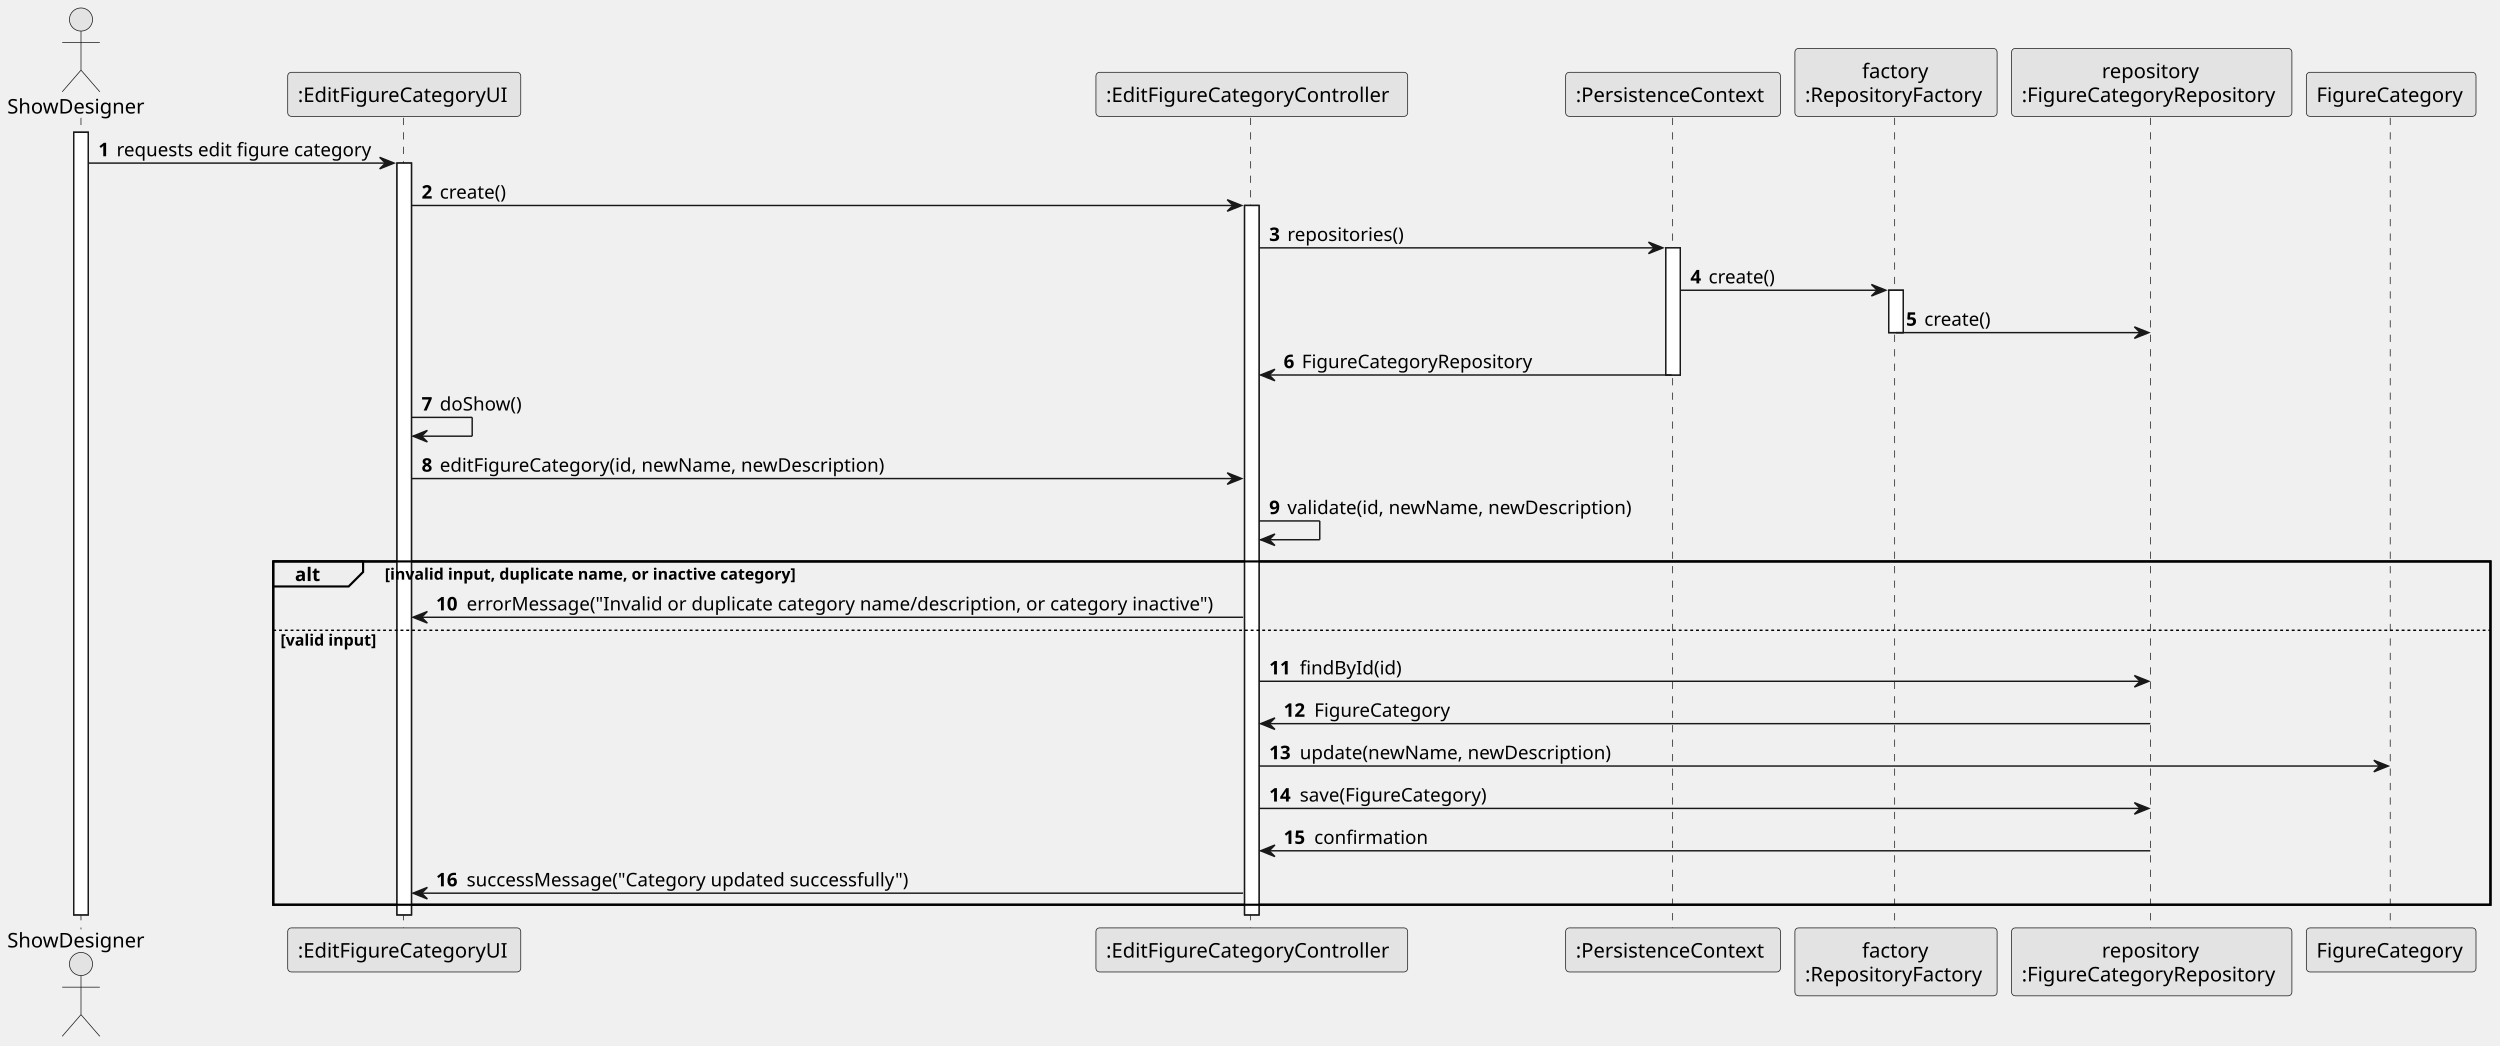
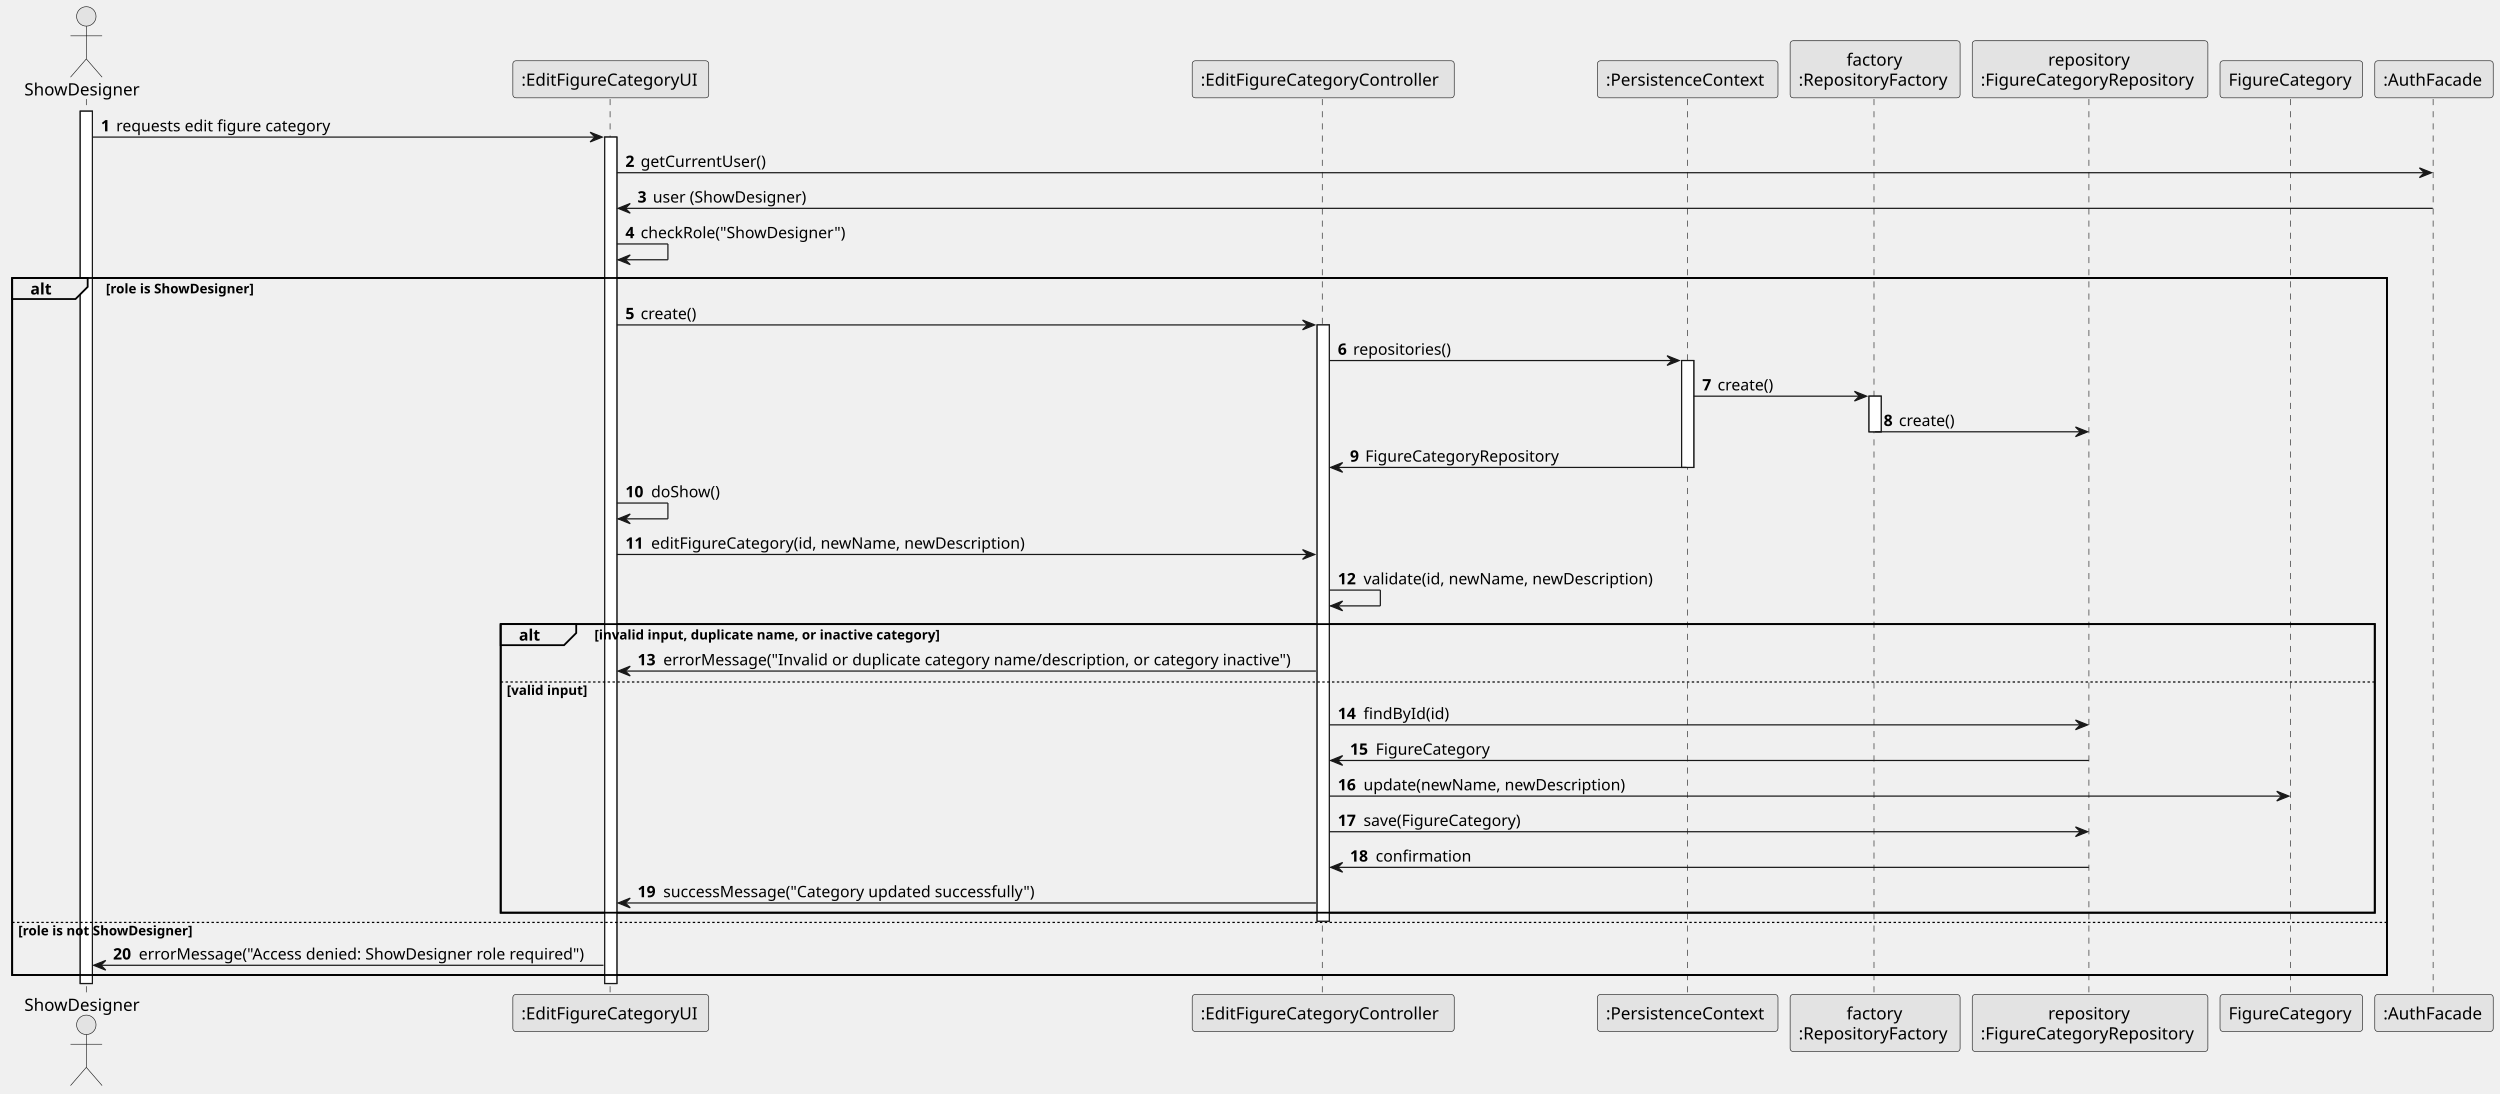
- <svg xmlns="http://www.w3.org/2000/svg" contentStyleType="text/css" height="723px" preserveAspectRatio="none" style="width:1729px;height:723px;background:#FFFFFF;" version="1.1" viewBox="0 0 1729 723" width="1729px" zoomAndPan="magnify">
+ <svg xmlns="http://www.w3.org/2000/svg" contentStyleType="text/css" height="900px" preserveAspectRatio="none" style="width:2057px;height:900px;background:#FFFFFF;" version="1.1" viewBox="0 0 2057 900" width="2057px" zoomAndPan="magnify">
  <defs />
  <g>
-     <rect fill="#FFFFFF" height="541.234" style="stroke:#181818;stroke-width:1.0;" width="10" x="51.016" y="91.488" />
-     <rect fill="#FFFFFF" height="519.924" style="stroke:#181818;stroke-width:1.0;" width="10" x="274.566" y="112.799" />
-     <rect fill="#FFFFFF" height="490.613" style="stroke:#181818;stroke-width:1.0;" width="10" x="860.75" y="142.109" />
-     <rect fill="#FFFFFF" height="87.932" style="stroke:#181818;stroke-width:1.0;" width="10" x="1152.078" y="171.42" />
-     <rect fill="#FFFFFF" height="29.311" style="stroke:#181818;stroke-width:1.0;" width="10" x="1306.272" y="200.731" />
-     <rect fill="none" height="237.44" style="stroke:#000000;stroke-width:1.5;" width="1533.419" x="188.981" y="388.283" />
-     <line style="stroke:#181818;stroke-width:0.5;stroke-dasharray:5.0,5.0;" x1="56" x2="56" y1="81.488" y2="642.723" />
-     <line style="stroke:#181818;stroke-width:0.5;stroke-dasharray:5.0,5.0;" x1="278.981" x2="278.981" y1="81.488" y2="642.723" />
-     <line style="stroke:#181818;stroke-width:0.5;stroke-dasharray:5.0,5.0;" x1="864.95" x2="864.95" y1="81.488" y2="642.723" />
-     <line style="stroke:#181818;stroke-width:0.5;stroke-dasharray:5.0,5.0;" x1="1156.806" x2="1156.806" y1="81.488" y2="642.723" />
-     <line style="stroke:#181818;stroke-width:0.5;stroke-dasharray:5.0,5.0;" x1="1310.351" x2="1310.351" y1="81.488" y2="642.723" />
-     <line style="stroke:#181818;stroke-width:0.5;stroke-dasharray:5.0,5.0;" x1="1487.193" x2="1487.193" y1="81.488" y2="642.723" />
-     <line style="stroke:#181818;stroke-width:0.5;stroke-dasharray:5.0,5.0;" x1="1653.074" x2="1653.074" y1="81.488" y2="642.723" />
-     <text fill="#000000" font-family="sans-serif" font-size="14" lengthAdjust="spacing" textLength="96.031" x="5" y="78.535">ShowDesigner</text>
-     <ellipse cx="56.016" cy="13.5" fill="#E3E3E3" rx="8" ry="8" style="stroke:#181818;stroke-width:0.5;" />
-     <path d="M56.016,21.5 L56.016,48.5 M43.016,29.5 L69.016,29.5 M56.016,48.5 L43.016,63.5 M56.016,48.5 L69.016,63.5 " fill="none" style="stroke:#181818;stroke-width:0.5;" />
-     <text fill="#000000" font-family="sans-serif" font-size="14" lengthAdjust="spacing" textLength="96.031" x="5" y="655.258">ShowDesigner</text>
-     <ellipse cx="56.016" cy="666.711" fill="#E3E3E3" rx="8" ry="8" style="stroke:#181818;stroke-width:0.5;" />
-     <path d="M56.016,674.711 L56.016,701.711 M43.016,682.711 L69.016,682.711 M56.016,701.711 L43.016,716.711 M56.016,701.711 L69.016,716.711 " fill="none" style="stroke:#181818;stroke-width:0.5;" />
-     <rect fill="#E3E3E3" height="30.488" rx="2.5" ry="2.5" style="stroke:#181818;stroke-width:0.5;" width="161.171" x="198.981" y="50" />
-     <text fill="#000000" font-family="sans-serif" font-size="14" lengthAdjust="spacing" textLength="147.171" x="205.981" y="70.535">:EditFigureCategoryUI</text>
-     <rect fill="#E3E3E3" height="30.488" rx="2.5" ry="2.5" style="stroke:#181818;stroke-width:0.5;" width="161.171" x="198.981" y="641.723" />
-     <text fill="#000000" font-family="sans-serif" font-size="14" lengthAdjust="spacing" textLength="147.171" x="205.981" y="662.258">:EditFigureCategoryUI</text>
-     <rect fill="#E3E3E3" height="30.488" rx="2.5" ry="2.5" style="stroke:#181818;stroke-width:0.5;" width="215.599" x="757.95" y="50" />
-     <text fill="#000000" font-family="sans-serif" font-size="14" lengthAdjust="spacing" textLength="201.599" x="764.95" y="70.535">:EditFigureCategoryController</text>
-     <rect fill="#E3E3E3" height="30.488" rx="2.5" ry="2.5" style="stroke:#181818;stroke-width:0.5;" width="215.599" x="757.95" y="641.723" />
-     <text fill="#000000" font-family="sans-serif" font-size="14" lengthAdjust="spacing" textLength="201.599" x="764.95" y="662.258">:EditFigureCategoryController</text>
-     <rect fill="#E3E3E3" height="30.488" rx="2.5" ry="2.5" style="stroke:#181818;stroke-width:0.5;" width="148.545" x="1082.806" y="50" />
-     <text fill="#000000" font-family="sans-serif" font-size="14" lengthAdjust="spacing" textLength="134.545" x="1089.806" y="70.535">:PersistenceContext</text>
-     <rect fill="#E3E3E3" height="30.488" rx="2.5" ry="2.5" style="stroke:#181818;stroke-width:0.5;" width="148.545" x="1082.806" y="641.723" />
-     <text fill="#000000" font-family="sans-serif" font-size="14" lengthAdjust="spacing" textLength="134.545" x="1089.806" y="662.258">:PersistenceContext</text>
-     <rect fill="#E3E3E3" height="46.977" rx="2.5" ry="2.5" style="stroke:#181818;stroke-width:0.5;" width="139.843" x="1241.351" y="33.512" />
-     <text fill="#000000" font-family="sans-serif" font-size="14" lengthAdjust="spacing" textLength="46.929" x="1287.808" y="54.047">factory</text>
-     <text fill="#000000" font-family="sans-serif" font-size="14" lengthAdjust="spacing" textLength="125.843" x="1248.351" y="70.535">:RepositoryFactory</text>
-     <rect fill="#E3E3E3" height="46.977" rx="2.5" ry="2.5" style="stroke:#181818;stroke-width:0.5;" width="139.843" x="1241.351" y="641.723" />
-     <text fill="#000000" font-family="sans-serif" font-size="14" lengthAdjust="spacing" textLength="46.929" x="1287.808" y="662.258">factory</text>
-     <text fill="#000000" font-family="sans-serif" font-size="14" lengthAdjust="spacing" textLength="125.843" x="1248.351" y="678.746">:RepositoryFactory</text>
-     <rect fill="#E3E3E3" height="46.977" rx="2.5" ry="2.5" style="stroke:#181818;stroke-width:0.5;" width="193.881" x="1391.193" y="33.512" />
-     <text fill="#000000" font-family="sans-serif" font-size="14" lengthAdjust="spacing" textLength="69.002" x="1453.633" y="54.047">repository</text>
-     <text fill="#000000" font-family="sans-serif" font-size="14" lengthAdjust="spacing" textLength="179.881" x="1398.193" y="70.535">:FigureCategoryRepository</text>
-     <rect fill="#E3E3E3" height="46.977" rx="2.5" ry="2.5" style="stroke:#181818;stroke-width:0.5;" width="193.881" x="1391.193" y="641.723" />
-     <text fill="#000000" font-family="sans-serif" font-size="14" lengthAdjust="spacing" textLength="69.002" x="1453.633" y="662.258">repository</text>
-     <text fill="#000000" font-family="sans-serif" font-size="14" lengthAdjust="spacing" textLength="179.881" x="1398.193" y="678.746">:FigureCategoryRepository</text>
-     <rect fill="#E3E3E3" height="30.488" rx="2.5" ry="2.5" style="stroke:#181818;stroke-width:0.5;" width="117.325" x="1595.074" y="50" />
-     <text fill="#000000" font-family="sans-serif" font-size="14" lengthAdjust="spacing" textLength="103.325" x="1602.074" y="70.535">FigureCategory</text>
-     <rect fill="#E3E3E3" height="30.488" rx="2.5" ry="2.5" style="stroke:#181818;stroke-width:0.5;" width="117.325" x="1595.074" y="641.723" />
-     <text fill="#000000" font-family="sans-serif" font-size="14" lengthAdjust="spacing" textLength="103.325" x="1602.074" y="662.258">FigureCategory</text>
-     <rect fill="#FFFFFF" height="541.234" style="stroke:#181818;stroke-width:1.0;" width="10" x="51.016" y="91.488" />
-     <rect fill="#FFFFFF" height="519.924" style="stroke:#181818;stroke-width:1.0;" width="10" x="274.566" y="112.799" />
-     <rect fill="#FFFFFF" height="490.613" style="stroke:#181818;stroke-width:1.0;" width="10" x="860.75" y="142.109" />
-     <rect fill="#FFFFFF" height="87.932" style="stroke:#181818;stroke-width:1.0;" width="10" x="1152.078" y="171.42" />
-     <rect fill="#FFFFFF" height="29.311" style="stroke:#181818;stroke-width:1.0;" width="10" x="1306.272" y="200.731" />
-     <polygon fill="#181818" points="262.566,108.799,272.566,112.799,262.566,116.799,266.566,112.799" style="stroke:#181818;stroke-width:1.0;" />
-     <line style="stroke:#181818;stroke-width:1.0;" x1="61.016" x2="268.566" y1="112.799" y2="112.799" />
-     <text fill="#000000" font-family="sans-serif" font-size="13" font-weight="bold" lengthAdjust="spacing" textLength="8.576" x="68.016" y="108.057">1</text>
-     <text fill="#000000" font-family="sans-serif" font-size="13" lengthAdjust="spacing" textLength="181.975" x="80.591" y="108.057">requests edit figure category</text>
-     <polygon fill="#181818" points="848.75,138.109,858.75,142.109,848.75,146.109,852.75,142.109" style="stroke:#181818;stroke-width:1.0;" />
-     <line style="stroke:#181818;stroke-width:1.0;" x1="284.566" x2="854.75" y1="142.109" y2="142.109" />
-     <text fill="#000000" font-family="sans-serif" font-size="13" font-weight="bold" lengthAdjust="spacing" textLength="8.576" x="291.566" y="137.367">2</text>
-     <text fill="#000000" font-family="sans-serif" font-size="13" lengthAdjust="spacing" textLength="46.96" x="304.142" y="137.367">create()</text>
-     <polygon fill="#181818" points="1140.078,167.42,1150.078,171.42,1140.078,175.42,1144.078,171.42" style="stroke:#181818;stroke-width:1.0;" />
-     <line style="stroke:#181818;stroke-width:1.0;" x1="870.75" x2="1146.078" y1="171.42" y2="171.42" />
-     <text fill="#000000" font-family="sans-serif" font-size="13" font-weight="bold" lengthAdjust="spacing" textLength="8.576" x="877.75" y="166.678">3</text>
-     <text fill="#000000" font-family="sans-serif" font-size="13" lengthAdjust="spacing" textLength="83.364" x="890.325" y="166.678">repositories()</text>
-     <polygon fill="#181818" points="1294.272,196.731,1304.272,200.731,1294.272,204.731,1298.272,200.731" style="stroke:#181818;stroke-width:1.0;" />
-     <line style="stroke:#181818;stroke-width:1.0;" x1="1162.078" x2="1300.272" y1="200.731" y2="200.731" />
-     <text fill="#000000" font-family="sans-serif" font-size="13" font-weight="bold" lengthAdjust="spacing" textLength="8.576" x="1169.078" y="195.988">4</text>
-     <text fill="#000000" font-family="sans-serif" font-size="13" lengthAdjust="spacing" textLength="46.96" x="1181.654" y="195.988">create()</text>
-     <polygon fill="#181818" points="1476.134,226.041,1486.134,230.041,1476.134,234.041,1480.134,230.041" style="stroke:#181818;stroke-width:1.0;" />
-     <line style="stroke:#181818;stroke-width:1.0;" x1="1311.272" x2="1482.134" y1="230.041" y2="230.041" />
-     <text fill="#000000" font-family="sans-serif" font-size="13" font-weight="bold" lengthAdjust="spacing" textLength="8.576" x="1318.272" y="225.299">5</text>
-     <text fill="#000000" font-family="sans-serif" font-size="13" lengthAdjust="spacing" textLength="46.96" x="1330.848" y="225.299">create()</text>
-     <polygon fill="#181818" points="881.75,255.352,871.75,259.352,881.75,263.352,877.75,259.352" style="stroke:#181818;stroke-width:1.0;" />
-     <line style="stroke:#181818;stroke-width:1.0;" x1="875.75" x2="1156.078" y1="259.352" y2="259.352" />
-     <text fill="#000000" font-family="sans-serif" font-size="13" font-weight="bold" lengthAdjust="spacing" textLength="8.576" x="887.75" y="254.609">6</text>
-     <text fill="#000000" font-family="sans-serif" font-size="13" lengthAdjust="spacing" textLength="162.919" x="900.325" y="254.609">FigureCategoryRepository</text>
-     <line style="stroke:#181818;stroke-width:1.0;" x1="284.566" x2="326.566" y1="288.662" y2="288.662" />
-     <line style="stroke:#181818;stroke-width:1.0;" x1="326.566" x2="326.566" y1="288.662" y2="301.662" />
-     <line style="stroke:#181818;stroke-width:1.0;" x1="285.566" x2="326.566" y1="301.662" y2="301.662" />
-     <polygon fill="#181818" points="295.566,297.662,285.566,301.662,295.566,305.662,291.566,301.662" style="stroke:#181818;stroke-width:1.0;" />
-     <text fill="#000000" font-family="sans-serif" font-size="13" font-weight="bold" lengthAdjust="spacing" textLength="8.576" x="291.566" y="283.92">7</text>
-     <text fill="#000000" font-family="sans-serif" font-size="13" lengthAdjust="spacing" textLength="57.694" x="304.142" y="283.92">doShow()</text>
-     <polygon fill="#181818" points="848.75,326.973,858.75,330.973,848.75,334.973,852.75,330.973" style="stroke:#181818;stroke-width:1.0;" />
-     <line style="stroke:#181818;stroke-width:1.0;" x1="284.566" x2="854.75" y1="330.973" y2="330.973" />
-     <text fill="#000000" font-family="sans-serif" font-size="13" font-weight="bold" lengthAdjust="spacing" textLength="8.576" x="291.566" y="326.231">8</text>
-     <text fill="#000000" font-family="sans-serif" font-size="13" lengthAdjust="spacing" textLength="315.853" x="304.142" y="326.231">editFigureCategory(id, newName, newDescription)</text>
-     <line style="stroke:#181818;stroke-width:1.0;" x1="870.75" x2="912.75" y1="360.283" y2="360.283" />
-     <line style="stroke:#181818;stroke-width:1.0;" x1="912.75" x2="912.75" y1="360.283" y2="373.283" />
-     <line style="stroke:#181818;stroke-width:1.0;" x1="871.75" x2="912.75" y1="373.283" y2="373.283" />
-     <polygon fill="#181818" points="881.75,369.283,871.75,373.283,881.75,377.283,877.75,373.283" style="stroke:#181818;stroke-width:1.0;" />
-     <text fill="#000000" font-family="sans-serif" font-size="13" font-weight="bold" lengthAdjust="spacing" textLength="8.576" x="877.75" y="355.541">9</text>
-     <text fill="#000000" font-family="sans-serif" font-size="13" lengthAdjust="spacing" textLength="244.753" x="890.325" y="355.541">validate(id, newName, newDescription)</text>
-     <path d="M188.981,388.283 L251.119,388.283 L251.119,395.594 L241.119,405.594 L188.981,405.594 L188.981,388.283 " fill="#EEEEEE" style="stroke:#000000;stroke-width:1.5;" />
-     <rect fill="none" height="237.44" style="stroke:#000000;stroke-width:1.5;" width="1533.419" x="188.981" y="388.283" />
-     <text fill="#000000" font-family="sans-serif" font-size="13" font-weight="bold" lengthAdjust="spacing" textLength="17.139" x="203.981" y="401.852">alt</text>
-     <text fill="#000000" font-family="sans-serif" font-size="11" font-weight="bold" lengthAdjust="spacing" textLength="291.409" x="266.119" y="400.918">[invalid input, duplicate name, or inactive category]</text>
-     <polygon fill="#181818" points="295.566,422.904,285.566,426.904,295.566,430.904,291.566,426.904" style="stroke:#181818;stroke-width:1.0;" />
-     <line style="stroke:#181818;stroke-width:1.0;" x1="289.566" x2="859.75" y1="426.904" y2="426.904" />
-     <text fill="#000000" font-family="sans-serif" font-size="13" font-weight="bold" lengthAdjust="spacing" textLength="17.151" x="301.566" y="422.162">10</text>
-     <text fill="#000000" font-family="sans-serif" font-size="13" lengthAdjust="spacing" textLength="531.032" x="322.717" y="422.162">errorMessage("Invalid or duplicate category name/description, or category inactive")</text>
-     <line style="stroke:#000000;stroke-width:1.0;stroke-dasharray:2.0,2.0;" x1="188.981" x2="1722.399" y1="435.904" y2="435.904" />
-     <text fill="#000000" font-family="sans-serif" font-size="11" font-weight="bold" lengthAdjust="spacing" textLength="68.986" x="193.981" y="446.539">[valid input]</text>
-     <polygon fill="#181818" points="1476.134,467.17,1486.134,471.17,1476.134,475.17,1480.134,471.17" style="stroke:#181818;stroke-width:1.0;" />
-     <line style="stroke:#181818;stroke-width:1.0;" x1="870.75" x2="1482.134" y1="471.17" y2="471.17" />
-     <text fill="#000000" font-family="sans-serif" font-size="13" font-weight="bold" lengthAdjust="spacing" textLength="17.151" x="877.75" y="466.428">11</text>
-     <text fill="#000000" font-family="sans-serif" font-size="13" lengthAdjust="spacing" textLength="71.379" x="898.901" y="466.428">findById(id)</text>
-     <polygon fill="#181818" points="881.75,496.481,871.75,500.481,881.75,504.481,877.75,500.481" style="stroke:#181818;stroke-width:1.0;" />
-     <line style="stroke:#181818;stroke-width:1.0;" x1="875.75" x2="1487.134" y1="500.481" y2="500.481" />
-     <text fill="#000000" font-family="sans-serif" font-size="13" font-weight="bold" lengthAdjust="spacing" textLength="17.151" x="887.75" y="495.738">12</text>
-     <text fill="#000000" font-family="sans-serif" font-size="13" lengthAdjust="spacing" textLength="95.945" x="908.901" y="495.738">FigureCategory</text>
-     <polygon fill="#181818" points="1641.737,525.791,1651.737,529.791,1641.737,533.791,1645.737,529.791" style="stroke:#181818;stroke-width:1.0;" />
-     <line style="stroke:#181818;stroke-width:1.0;" x1="870.75" x2="1647.737" y1="529.791" y2="529.791" />
-     <text fill="#000000" font-family="sans-serif" font-size="13" font-weight="bold" lengthAdjust="spacing" textLength="17.151" x="877.75" y="525.049">13</text>
-     <text fill="#000000" font-family="sans-serif" font-size="13" lengthAdjust="spacing" textLength="219.413" x="898.901" y="525.049">update(newName, newDescription)</text>
-     <polygon fill="#181818" points="1476.134,555.102,1486.134,559.102,1476.134,563.102,1480.134,559.102" style="stroke:#181818;stroke-width:1.0;" />
-     <line style="stroke:#181818;stroke-width:1.0;" x1="870.75" x2="1482.134" y1="559.102" y2="559.102" />
-     <text fill="#000000" font-family="sans-serif" font-size="13" font-weight="bold" lengthAdjust="spacing" textLength="17.151" x="877.75" y="554.359">14</text>
-     <text fill="#000000" font-family="sans-serif" font-size="13" lengthAdjust="spacing" textLength="132.177" x="898.901" y="554.359">save(FigureCategory)</text>
-     <polygon fill="#181818" points="881.75,584.412,871.75,588.412,881.75,592.412,877.75,588.412" style="stroke:#181818;stroke-width:1.0;" />
-     <line style="stroke:#181818;stroke-width:1.0;" x1="875.75" x2="1487.134" y1="588.412" y2="588.412" />
-     <text fill="#000000" font-family="sans-serif" font-size="13" font-weight="bold" lengthAdjust="spacing" textLength="17.151" x="887.75" y="583.67">15</text>
-     <text fill="#000000" font-family="sans-serif" font-size="13" lengthAdjust="spacing" textLength="80.558" x="908.901" y="583.67">confirmation</text>
-     <polygon fill="#181818" points="295.566,613.723,285.566,617.723,295.566,621.723,291.566,617.723" style="stroke:#181818;stroke-width:1.0;" />
-     <line style="stroke:#181818;stroke-width:1.0;" x1="289.566" x2="859.75" y1="617.723" y2="617.723" />
-     <text fill="#000000" font-family="sans-serif" font-size="13" font-weight="bold" lengthAdjust="spacing" textLength="17.151" x="301.566" y="612.981">16</text>
-     <text fill="#000000" font-family="sans-serif" font-size="13" lengthAdjust="spacing" textLength="313.168" x="322.717" y="612.981">successMessage("Category updated successfully")</text>
+     <rect fill="#FFFFFF" height="717.742" style="stroke:#181818;stroke-width:1.0;" width="10" x="66.016" y="91.488" />
+     <rect fill="#FFFFFF" height="696.432" style="stroke:#181818;stroke-width:1.0;" width="10" x="497.558" y="112.799" />
+     <rect fill="#FFFFFF" height="490.613" style="stroke:#181818;stroke-width:1.0;" width="10" x="1083.741" y="267.352" />
+     <rect fill="#FFFFFF" height="87.932" style="stroke:#181818;stroke-width:1.0;" width="10" x="1383.646" y="296.662" />
+     <rect fill="#FFFFFF" height="29.311" style="stroke:#181818;stroke-width:1.0;" width="10" x="1537.839" y="325.973" />
+     <rect fill="none" height="573.5" style="stroke:#000000;stroke-width:1.5;" width="1953.967" x="10" y="228.731" />
+     <rect fill="none" height="237.44" style="stroke:#000000;stroke-width:1.5;" width="1541.995" x="411.972" y="513.525" />
+     <line style="stroke:#181818;stroke-width:0.5;stroke-dasharray:5.0,5.0;" x1="71" x2="71" y1="81.488" y2="819.231" />
+     <line style="stroke:#181818;stroke-width:0.5;stroke-dasharray:5.0,5.0;" x1="501.972" x2="501.972" y1="81.488" y2="819.231" />
+     <line style="stroke:#181818;stroke-width:0.5;stroke-dasharray:5.0,5.0;" x1="1087.942" x2="1087.942" y1="81.488" y2="819.231" />
+     <line style="stroke:#181818;stroke-width:0.5;stroke-dasharray:5.0,5.0;" x1="1388.373" x2="1388.373" y1="81.488" y2="819.231" />
+     <line style="stroke:#181818;stroke-width:0.5;stroke-dasharray:5.0,5.0;" x1="1541.918" x2="1541.918" y1="81.488" y2="819.231" />
+     <line style="stroke:#181818;stroke-width:0.5;stroke-dasharray:5.0,5.0;" x1="1718.761" x2="1718.761" y1="81.488" y2="819.231" />
+     <line style="stroke:#181818;stroke-width:0.5;stroke-dasharray:5.0,5.0;" x1="1884.642" x2="1884.642" y1="81.488" y2="819.231" />
+     <line style="stroke:#181818;stroke-width:0.5;stroke-dasharray:5.0,5.0;" x1="2001.967" x2="2001.967" y1="81.488" y2="819.231" />
+     <text fill="#000000" font-family="sans-serif" font-size="14" lengthAdjust="spacing" textLength="96.031" x="20" y="78.535">ShowDesigner</text>
+     <ellipse cx="71.016" cy="13.5" fill="#E3E3E3" rx="8" ry="8" style="stroke:#181818;stroke-width:0.5;" />
+     <path d="M71.016,21.5 L71.016,48.5 M58.016,29.5 L84.016,29.5 M71.016,48.5 L58.016,63.5 M71.016,48.5 L84.016,63.5 " fill="none" style="stroke:#181818;stroke-width:0.5;" />
+     <text fill="#000000" font-family="sans-serif" font-size="14" lengthAdjust="spacing" textLength="96.031" x="20" y="831.766">ShowDesigner</text>
+     <ellipse cx="71.016" cy="843.219" fill="#E3E3E3" rx="8" ry="8" style="stroke:#181818;stroke-width:0.5;" />
+     <path d="M71.016,851.219 L71.016,878.219 M58.016,859.219 L84.016,859.219 M71.016,878.219 L58.016,893.219 M71.016,878.219 L84.016,893.219 " fill="none" style="stroke:#181818;stroke-width:0.5;" />
+     <rect fill="#E3E3E3" height="30.488" rx="2.5" ry="2.5" style="stroke:#181818;stroke-width:0.5;" width="161.171" x="421.972" y="50" />
+     <text fill="#000000" font-family="sans-serif" font-size="14" lengthAdjust="spacing" textLength="147.171" x="428.972" y="70.535">:EditFigureCategoryUI</text>
+     <rect fill="#E3E3E3" height="30.488" rx="2.5" ry="2.5" style="stroke:#181818;stroke-width:0.5;" width="161.171" x="421.972" y="818.231" />
+     <text fill="#000000" font-family="sans-serif" font-size="14" lengthAdjust="spacing" textLength="147.171" x="428.972" y="838.766">:EditFigureCategoryUI</text>
+     <rect fill="#E3E3E3" height="30.488" rx="2.5" ry="2.5" style="stroke:#181818;stroke-width:0.5;" width="215.599" x="980.942" y="50" />
+     <text fill="#000000" font-family="sans-serif" font-size="14" lengthAdjust="spacing" textLength="201.599" x="987.942" y="70.535">:EditFigureCategoryController</text>
+     <rect fill="#E3E3E3" height="30.488" rx="2.5" ry="2.5" style="stroke:#181818;stroke-width:0.5;" width="215.599" x="980.942" y="818.231" />
+     <text fill="#000000" font-family="sans-serif" font-size="14" lengthAdjust="spacing" textLength="201.599" x="987.942" y="838.766">:EditFigureCategoryController</text>
+     <rect fill="#E3E3E3" height="30.488" rx="2.5" ry="2.5" style="stroke:#181818;stroke-width:0.5;" width="148.545" x="1314.373" y="50" />
+     <text fill="#000000" font-family="sans-serif" font-size="14" lengthAdjust="spacing" textLength="134.545" x="1321.373" y="70.535">:PersistenceContext</text>
+     <rect fill="#E3E3E3" height="30.488" rx="2.5" ry="2.5" style="stroke:#181818;stroke-width:0.5;" width="148.545" x="1314.373" y="818.231" />
+     <text fill="#000000" font-family="sans-serif" font-size="14" lengthAdjust="spacing" textLength="134.545" x="1321.373" y="838.766">:PersistenceContext</text>
+     <rect fill="#E3E3E3" height="46.977" rx="2.5" ry="2.5" style="stroke:#181818;stroke-width:0.5;" width="139.843" x="1472.918" y="33.512" />
+     <text fill="#000000" font-family="sans-serif" font-size="14" lengthAdjust="spacing" textLength="46.929" x="1519.375" y="54.047">factory</text>
+     <text fill="#000000" font-family="sans-serif" font-size="14" lengthAdjust="spacing" textLength="125.843" x="1479.918" y="70.535">:RepositoryFactory</text>
+     <rect fill="#E3E3E3" height="46.977" rx="2.5" ry="2.5" style="stroke:#181818;stroke-width:0.5;" width="139.843" x="1472.918" y="818.231" />
+     <text fill="#000000" font-family="sans-serif" font-size="14" lengthAdjust="spacing" textLength="46.929" x="1519.375" y="838.766">factory</text>
+     <text fill="#000000" font-family="sans-serif" font-size="14" lengthAdjust="spacing" textLength="125.843" x="1479.918" y="855.254">:RepositoryFactory</text>
+     <rect fill="#E3E3E3" height="46.977" rx="2.5" ry="2.5" style="stroke:#181818;stroke-width:0.5;" width="193.881" x="1622.761" y="33.512" />
+     <text fill="#000000" font-family="sans-serif" font-size="14" lengthAdjust="spacing" textLength="69.002" x="1685.2" y="54.047">repository</text>
+     <text fill="#000000" font-family="sans-serif" font-size="14" lengthAdjust="spacing" textLength="179.881" x="1629.761" y="70.535">:FigureCategoryRepository</text>
+     <rect fill="#E3E3E3" height="46.977" rx="2.5" ry="2.5" style="stroke:#181818;stroke-width:0.5;" width="193.881" x="1622.761" y="818.231" />
+     <text fill="#000000" font-family="sans-serif" font-size="14" lengthAdjust="spacing" textLength="69.002" x="1685.2" y="838.766">repository</text>
+     <text fill="#000000" font-family="sans-serif" font-size="14" lengthAdjust="spacing" textLength="179.881" x="1629.761" y="855.254">:FigureCategoryRepository</text>
+     <rect fill="#E3E3E3" height="30.488" rx="2.5" ry="2.5" style="stroke:#181818;stroke-width:0.5;" width="117.325" x="1826.642" y="50" />
+     <text fill="#000000" font-family="sans-serif" font-size="14" lengthAdjust="spacing" textLength="103.325" x="1833.642" y="70.535">FigureCategory</text>
+     <rect fill="#E3E3E3" height="30.488" rx="2.5" ry="2.5" style="stroke:#181818;stroke-width:0.5;" width="117.325" x="1826.642" y="818.231" />
+     <text fill="#000000" font-family="sans-serif" font-size="14" lengthAdjust="spacing" textLength="103.325" x="1833.642" y="838.766">FigureCategory</text>
+     <rect fill="#E3E3E3" height="30.488" rx="2.5" ry="2.5" style="stroke:#181818;stroke-width:0.5;" width="97.453" x="1953.967" y="50" />
+     <text fill="#000000" font-family="sans-serif" font-size="14" lengthAdjust="spacing" textLength="83.453" x="1960.967" y="70.535">:AuthFacade</text>
+     <rect fill="#E3E3E3" height="30.488" rx="2.5" ry="2.5" style="stroke:#181818;stroke-width:0.5;" width="97.453" x="1953.967" y="818.231" />
+     <text fill="#000000" font-family="sans-serif" font-size="14" lengthAdjust="spacing" textLength="83.453" x="1960.967" y="838.766">:AuthFacade</text>
+     <rect fill="#FFFFFF" height="717.742" style="stroke:#181818;stroke-width:1.0;" width="10" x="66.016" y="91.488" />
+     <rect fill="#FFFFFF" height="696.432" style="stroke:#181818;stroke-width:1.0;" width="10" x="497.558" y="112.799" />
+     <rect fill="#FFFFFF" height="490.613" style="stroke:#181818;stroke-width:1.0;" width="10" x="1083.741" y="267.352" />
+     <rect fill="#FFFFFF" height="87.932" style="stroke:#181818;stroke-width:1.0;" width="10" x="1383.646" y="296.662" />
+     <rect fill="#FFFFFF" height="29.311" style="stroke:#181818;stroke-width:1.0;" width="10" x="1537.839" y="325.973" />
+     <polygon fill="#181818" points="485.558,108.799,495.558,112.799,485.558,116.799,489.558,112.799" style="stroke:#181818;stroke-width:1.0;" />
+     <line style="stroke:#181818;stroke-width:1.0;" x1="76.016" x2="491.558" y1="112.799" y2="112.799" />
+     <text fill="#000000" font-family="sans-serif" font-size="13" font-weight="bold" lengthAdjust="spacing" textLength="8.576" x="83.016" y="108.057">1</text>
+     <text fill="#000000" font-family="sans-serif" font-size="13" lengthAdjust="spacing" textLength="181.975" x="95.591" y="108.057">requests edit figure category</text>
+     <polygon fill="#181818" points="1990.693,138.109,2000.693,142.109,1990.693,146.109,1994.693,142.109" style="stroke:#181818;stroke-width:1.0;" />
+     <line style="stroke:#181818;stroke-width:1.0;" x1="507.558" x2="1996.693" y1="142.109" y2="142.109" />
+     <text fill="#000000" font-family="sans-serif" font-size="13" font-weight="bold" lengthAdjust="spacing" textLength="8.576" x="514.558" y="137.367">2</text>
+     <text fill="#000000" font-family="sans-serif" font-size="13" lengthAdjust="spacing" textLength="104.736" x="527.133" y="137.367">getCurrentUser()</text>
+     <polygon fill="#181818" points="518.558,167.42,508.558,171.42,518.558,175.42,514.558,171.42" style="stroke:#181818;stroke-width:1.0;" />
+     <line style="stroke:#181818;stroke-width:1.0;" x1="512.558" x2="2001.693" y1="171.42" y2="171.42" />
+     <text fill="#000000" font-family="sans-serif" font-size="13" font-weight="bold" lengthAdjust="spacing" textLength="8.576" x="524.558" y="166.678">3</text>
+     <text fill="#000000" font-family="sans-serif" font-size="13" lengthAdjust="spacing" textLength="128.997" x="537.133" y="166.678">user (ShowDesigner)</text>
+     <line style="stroke:#181818;stroke-width:1.0;" x1="507.558" x2="549.558" y1="200.731" y2="200.731" />
+     <line style="stroke:#181818;stroke-width:1.0;" x1="549.558" x2="549.558" y1="200.731" y2="213.731" />
+     <line style="stroke:#181818;stroke-width:1.0;" x1="508.558" x2="549.558" y1="213.731" y2="213.731" />
+     <polygon fill="#181818" points="518.558,209.731,508.558,213.731,518.558,217.731,514.558,213.731" style="stroke:#181818;stroke-width:1.0;" />
+     <text fill="#000000" font-family="sans-serif" font-size="13" font-weight="bold" lengthAdjust="spacing" textLength="8.576" x="514.558" y="195.988">4</text>
+     <text fill="#000000" font-family="sans-serif" font-size="13" lengthAdjust="spacing" textLength="170.771" x="527.133" y="195.988">checkRole("ShowDesigner")</text>
+     <path d="M10,228.731 L72.139,228.731 L72.139,236.041 L62.139,246.041 L10,246.041 L10,228.731 " fill="#EEEEEE" style="stroke:#000000;stroke-width:1.5;" />
+     <rect fill="none" height="573.5" style="stroke:#000000;stroke-width:1.5;" width="1953.967" x="10" y="228.731" />
+     <text fill="#000000" font-family="sans-serif" font-size="13" font-weight="bold" lengthAdjust="spacing" textLength="17.139" x="25" y="242.299">alt</text>
+     <text fill="#000000" font-family="sans-serif" font-size="11" font-weight="bold" lengthAdjust="spacing" textLength="128.165" x="87.139" y="241.365">[role is ShowDesigner]</text>
+     <polygon fill="#181818" points="1071.741,263.352,1081.741,267.352,1071.741,271.352,1075.741,267.352" style="stroke:#181818;stroke-width:1.0;" />
+     <line style="stroke:#181818;stroke-width:1.0;" x1="507.558" x2="1077.741" y1="267.352" y2="267.352" />
+     <text fill="#000000" font-family="sans-serif" font-size="13" font-weight="bold" lengthAdjust="spacing" textLength="8.576" x="514.558" y="262.609">5</text>
+     <text fill="#000000" font-family="sans-serif" font-size="13" lengthAdjust="spacing" textLength="46.96" x="527.133" y="262.609">create()</text>
+     <polygon fill="#181818" points="1371.646,292.662,1381.646,296.662,1371.646,300.662,1375.646,296.662" style="stroke:#181818;stroke-width:1.0;" />
+     <line style="stroke:#181818;stroke-width:1.0;" x1="1093.741" x2="1377.646" y1="296.662" y2="296.662" />
+     <text fill="#000000" font-family="sans-serif" font-size="13" font-weight="bold" lengthAdjust="spacing" textLength="8.576" x="1100.741" y="291.92">6</text>
+     <text fill="#000000" font-family="sans-serif" font-size="13" lengthAdjust="spacing" textLength="83.364" x="1113.317" y="291.92">repositories()</text>
+     <polygon fill="#181818" points="1525.839,321.973,1535.839,325.973,1525.839,329.973,1529.839,325.973" style="stroke:#181818;stroke-width:1.0;" />
+     <line style="stroke:#181818;stroke-width:1.0;" x1="1393.646" x2="1531.839" y1="325.973" y2="325.973" />
+     <text fill="#000000" font-family="sans-serif" font-size="13" font-weight="bold" lengthAdjust="spacing" textLength="8.576" x="1400.646" y="321.231">7</text>
+     <text fill="#000000" font-family="sans-serif" font-size="13" lengthAdjust="spacing" textLength="46.96" x="1413.221" y="321.231">create()</text>
+     <polygon fill="#181818" points="1707.701,351.283,1717.701,355.283,1707.701,359.283,1711.701,355.283" style="stroke:#181818;stroke-width:1.0;" />
+     <line style="stroke:#181818;stroke-width:1.0;" x1="1542.839" x2="1713.701" y1="355.283" y2="355.283" />
+     <text fill="#000000" font-family="sans-serif" font-size="13" font-weight="bold" lengthAdjust="spacing" textLength="8.576" x="1549.839" y="350.541">8</text>
+     <text fill="#000000" font-family="sans-serif" font-size="13" lengthAdjust="spacing" textLength="46.96" x="1562.415" y="350.541">create()</text>
+     <polygon fill="#181818" points="1104.741,380.594,1094.741,384.594,1104.741,388.594,1100.741,384.594" style="stroke:#181818;stroke-width:1.0;" />
+     <line style="stroke:#181818;stroke-width:1.0;" x1="1098.741" x2="1387.646" y1="384.594" y2="384.594" />
+     <text fill="#000000" font-family="sans-serif" font-size="13" font-weight="bold" lengthAdjust="spacing" textLength="8.576" x="1110.741" y="379.852">9</text>
+     <text fill="#000000" font-family="sans-serif" font-size="13" lengthAdjust="spacing" textLength="162.919" x="1123.317" y="379.852">FigureCategoryRepository</text>
+     <line style="stroke:#181818;stroke-width:1.0;" x1="507.558" x2="549.558" y1="413.904" y2="413.904" />
+     <line style="stroke:#181818;stroke-width:1.0;" x1="549.558" x2="549.558" y1="413.904" y2="426.904" />
+     <line style="stroke:#181818;stroke-width:1.0;" x1="508.558" x2="549.558" y1="426.904" y2="426.904" />
+     <polygon fill="#181818" points="518.558,422.904,508.558,426.904,518.558,430.904,514.558,426.904" style="stroke:#181818;stroke-width:1.0;" />
+     <text fill="#000000" font-family="sans-serif" font-size="13" font-weight="bold" lengthAdjust="spacing" textLength="17.151" x="514.558" y="409.162">10</text>
+     <text fill="#000000" font-family="sans-serif" font-size="13" lengthAdjust="spacing" textLength="57.694" x="535.709" y="409.162">doShow()</text>
+     <polygon fill="#181818" points="1071.741,452.215,1081.741,456.215,1071.741,460.215,1075.741,456.215" style="stroke:#181818;stroke-width:1.0;" />
+     <line style="stroke:#181818;stroke-width:1.0;" x1="507.558" x2="1077.741" y1="456.215" y2="456.215" />
+     <text fill="#000000" font-family="sans-serif" font-size="13" font-weight="bold" lengthAdjust="spacing" textLength="17.151" x="514.558" y="451.473">11</text>
+     <text fill="#000000" font-family="sans-serif" font-size="13" lengthAdjust="spacing" textLength="315.853" x="535.709" y="451.473">editFigureCategory(id, newName, newDescription)</text>
+     <line style="stroke:#181818;stroke-width:1.0;" x1="1093.741" x2="1135.741" y1="485.525" y2="485.525" />
+     <line style="stroke:#181818;stroke-width:1.0;" x1="1135.741" x2="1135.741" y1="485.525" y2="498.525" />
+     <line style="stroke:#181818;stroke-width:1.0;" x1="1094.741" x2="1135.741" y1="498.525" y2="498.525" />
+     <polygon fill="#181818" points="1104.741,494.525,1094.741,498.525,1104.741,502.525,1100.741,498.525" style="stroke:#181818;stroke-width:1.0;" />
+     <text fill="#000000" font-family="sans-serif" font-size="13" font-weight="bold" lengthAdjust="spacing" textLength="17.151" x="1100.741" y="480.783">12</text>
+     <text fill="#000000" font-family="sans-serif" font-size="13" lengthAdjust="spacing" textLength="244.753" x="1121.893" y="480.783">validate(id, newName, newDescription)</text>
+     <path d="M411.972,513.525 L474.111,513.525 L474.111,520.836 L464.111,530.836 L411.972,530.836 L411.972,513.525 " fill="#EEEEEE" style="stroke:#000000;stroke-width:1.5;" />
+     <rect fill="none" height="237.44" style="stroke:#000000;stroke-width:1.5;" width="1541.995" x="411.972" y="513.525" />
+     <text fill="#000000" font-family="sans-serif" font-size="13" font-weight="bold" lengthAdjust="spacing" textLength="17.139" x="426.972" y="527.094">alt</text>
+     <text fill="#000000" font-family="sans-serif" font-size="11" font-weight="bold" lengthAdjust="spacing" textLength="291.409" x="489.111" y="526.16">[invalid input, duplicate name, or inactive category]</text>
+     <polygon fill="#181818" points="518.558,548.146,508.558,552.146,518.558,556.146,514.558,552.146" style="stroke:#181818;stroke-width:1.0;" />
+     <line style="stroke:#181818;stroke-width:1.0;" x1="512.558" x2="1082.741" y1="552.146" y2="552.146" />
+     <text fill="#000000" font-family="sans-serif" font-size="13" font-weight="bold" lengthAdjust="spacing" textLength="17.151" x="524.558" y="547.404">13</text>
+     <text fill="#000000" font-family="sans-serif" font-size="13" lengthAdjust="spacing" textLength="531.032" x="545.709" y="547.404">errorMessage("Invalid or duplicate category name/description, or category inactive")</text>
+     <line style="stroke:#000000;stroke-width:1.0;stroke-dasharray:2.0,2.0;" x1="411.972" x2="1953.967" y1="561.146" y2="561.146" />
+     <text fill="#000000" font-family="sans-serif" font-size="11" font-weight="bold" lengthAdjust="spacing" textLength="68.986" x="416.972" y="571.781">[valid input]</text>
+     <polygon fill="#181818" points="1707.701,592.412,1717.701,596.412,1707.701,600.412,1711.701,596.412" style="stroke:#181818;stroke-width:1.0;" />
+     <line style="stroke:#181818;stroke-width:1.0;" x1="1093.741" x2="1713.701" y1="596.412" y2="596.412" />
+     <text fill="#000000" font-family="sans-serif" font-size="13" font-weight="bold" lengthAdjust="spacing" textLength="17.151" x="1100.741" y="591.67">14</text>
+     <text fill="#000000" font-family="sans-serif" font-size="13" lengthAdjust="spacing" textLength="71.379" x="1121.893" y="591.67">findById(id)</text>
+     <polygon fill="#181818" points="1104.741,621.723,1094.741,625.723,1104.741,629.723,1100.741,625.723" style="stroke:#181818;stroke-width:1.0;" />
+     <line style="stroke:#181818;stroke-width:1.0;" x1="1098.741" x2="1718.701" y1="625.723" y2="625.723" />
+     <text fill="#000000" font-family="sans-serif" font-size="13" font-weight="bold" lengthAdjust="spacing" textLength="17.151" x="1110.741" y="620.981">15</text>
+     <text fill="#000000" font-family="sans-serif" font-size="13" lengthAdjust="spacing" textLength="95.945" x="1131.893" y="620.981">FigureCategory</text>
+     <polygon fill="#181818" points="1873.304,651.033,1883.304,655.033,1873.304,659.033,1877.304,655.033" style="stroke:#181818;stroke-width:1.0;" />
+     <line style="stroke:#181818;stroke-width:1.0;" x1="1093.741" x2="1879.304" y1="655.033" y2="655.033" />
+     <text fill="#000000" font-family="sans-serif" font-size="13" font-weight="bold" lengthAdjust="spacing" textLength="17.151" x="1100.741" y="650.291">16</text>
+     <text fill="#000000" font-family="sans-serif" font-size="13" lengthAdjust="spacing" textLength="219.413" x="1121.893" y="650.291">update(newName, newDescription)</text>
+     <polygon fill="#181818" points="1707.701,680.344,1717.701,684.344,1707.701,688.344,1711.701,684.344" style="stroke:#181818;stroke-width:1.0;" />
+     <line style="stroke:#181818;stroke-width:1.0;" x1="1093.741" x2="1713.701" y1="684.344" y2="684.344" />
+     <text fill="#000000" font-family="sans-serif" font-size="13" font-weight="bold" lengthAdjust="spacing" textLength="17.151" x="1100.741" y="679.602">17</text>
+     <text fill="#000000" font-family="sans-serif" font-size="13" lengthAdjust="spacing" textLength="132.177" x="1121.893" y="679.602">save(FigureCategory)</text>
+     <polygon fill="#181818" points="1104.741,709.654,1094.741,713.654,1104.741,717.654,1100.741,713.654" style="stroke:#181818;stroke-width:1.0;" />
+     <line style="stroke:#181818;stroke-width:1.0;" x1="1098.741" x2="1718.701" y1="713.654" y2="713.654" />
+     <text fill="#000000" font-family="sans-serif" font-size="13" font-weight="bold" lengthAdjust="spacing" textLength="17.151" x="1110.741" y="708.912">18</text>
+     <text fill="#000000" font-family="sans-serif" font-size="13" lengthAdjust="spacing" textLength="80.558" x="1131.893" y="708.912">confirmation</text>
+     <polygon fill="#181818" points="518.558,738.965,508.558,742.965,518.558,746.965,514.558,742.965" style="stroke:#181818;stroke-width:1.0;" />
+     <line style="stroke:#181818;stroke-width:1.0;" x1="512.558" x2="1082.741" y1="742.965" y2="742.965" />
+     <text fill="#000000" font-family="sans-serif" font-size="13" font-weight="bold" lengthAdjust="spacing" textLength="17.151" x="524.558" y="738.223">19</text>
+     <text fill="#000000" font-family="sans-serif" font-size="13" lengthAdjust="spacing" textLength="313.168" x="545.709" y="738.223">successMessage("Category updated successfully")</text>
+     <line style="stroke:#000000;stroke-width:1.0;stroke-dasharray:2.0,2.0;" x1="10" x2="1963.967" y1="758.965" y2="758.965" />
+     <text fill="#000000" font-family="sans-serif" font-size="11" font-weight="bold" lengthAdjust="spacing" textLength="150.498" x="15" y="769.6">[role is not ShowDesigner]</text>
+     <polygon fill="#181818" points="87.016,790.231,77.016,794.231,87.016,798.231,83.016,794.231" style="stroke:#181818;stroke-width:1.0;" />
+     <line style="stroke:#181818;stroke-width:1.0;" x1="81.016" x2="496.558" y1="794.231" y2="794.231" />
+     <text fill="#000000" font-family="sans-serif" font-size="13" font-weight="bold" lengthAdjust="spacing" textLength="17.151" x="93.016" y="789.488">20</text>
+     <text fill="#000000" font-family="sans-serif" font-size="13" lengthAdjust="spacing" textLength="376.391" x="114.167" y="789.488">errorMessage("Access denied: ShowDesigner role required")</text>
  </g>
</svg>
